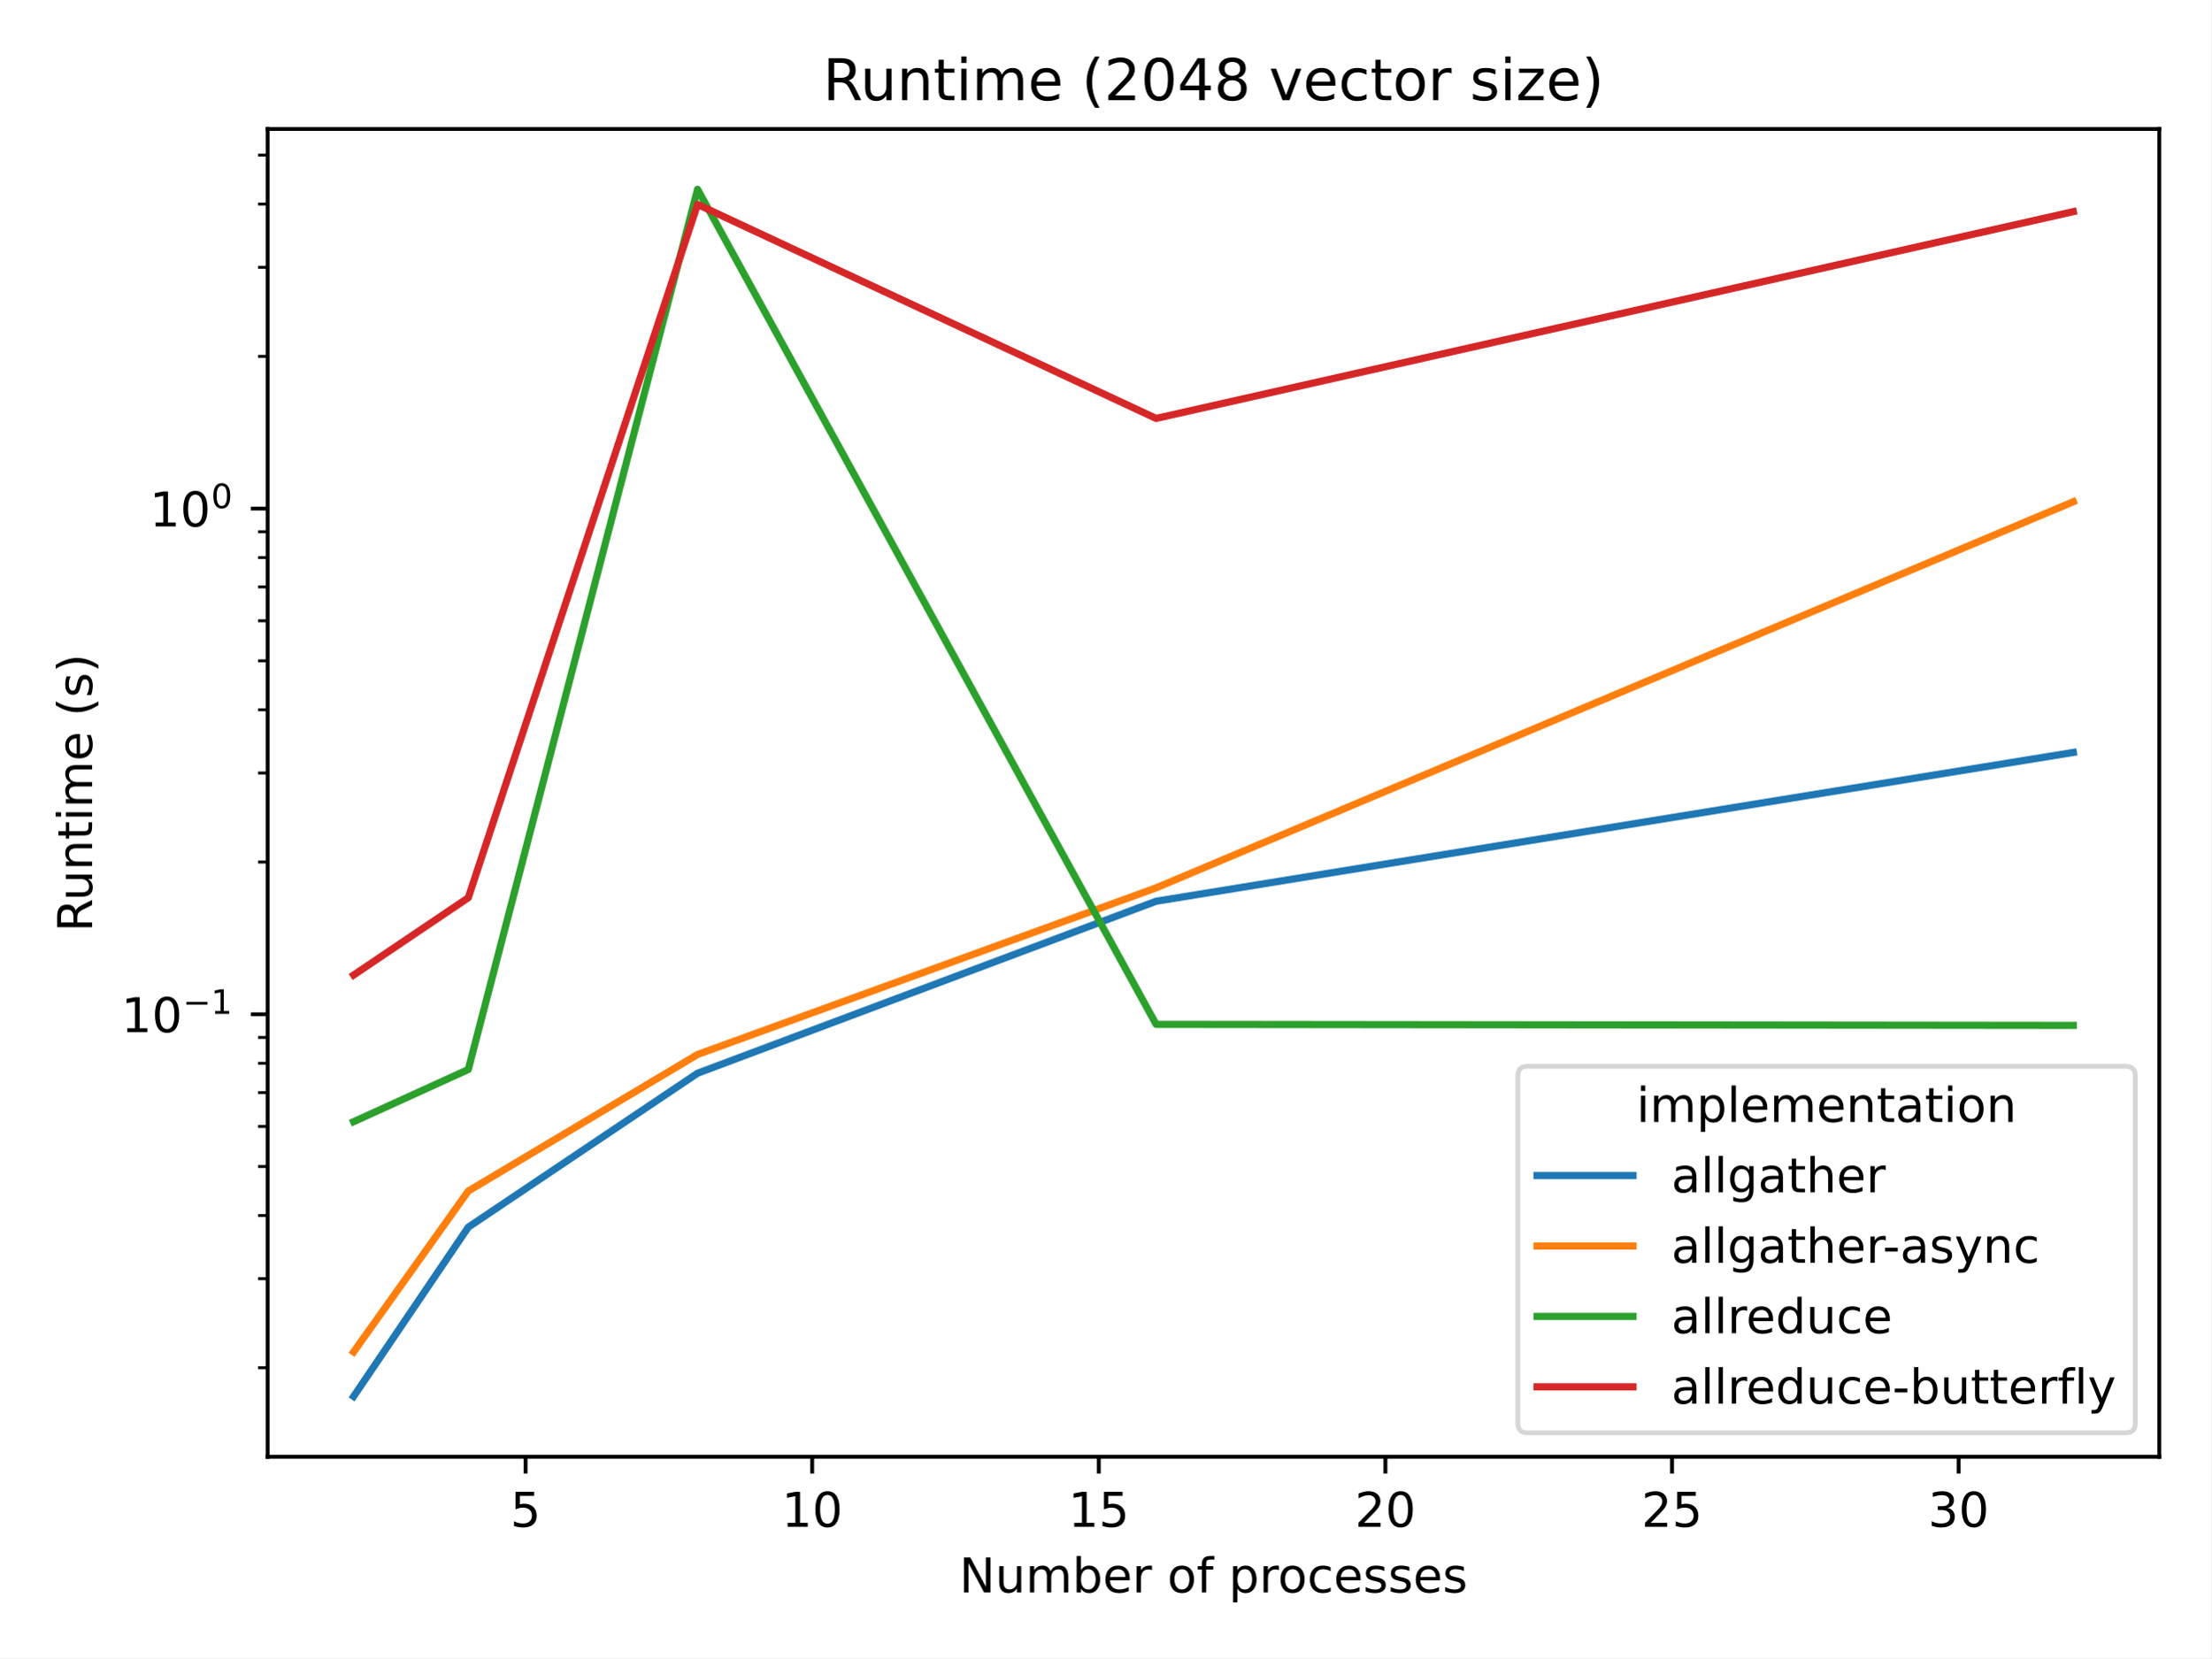
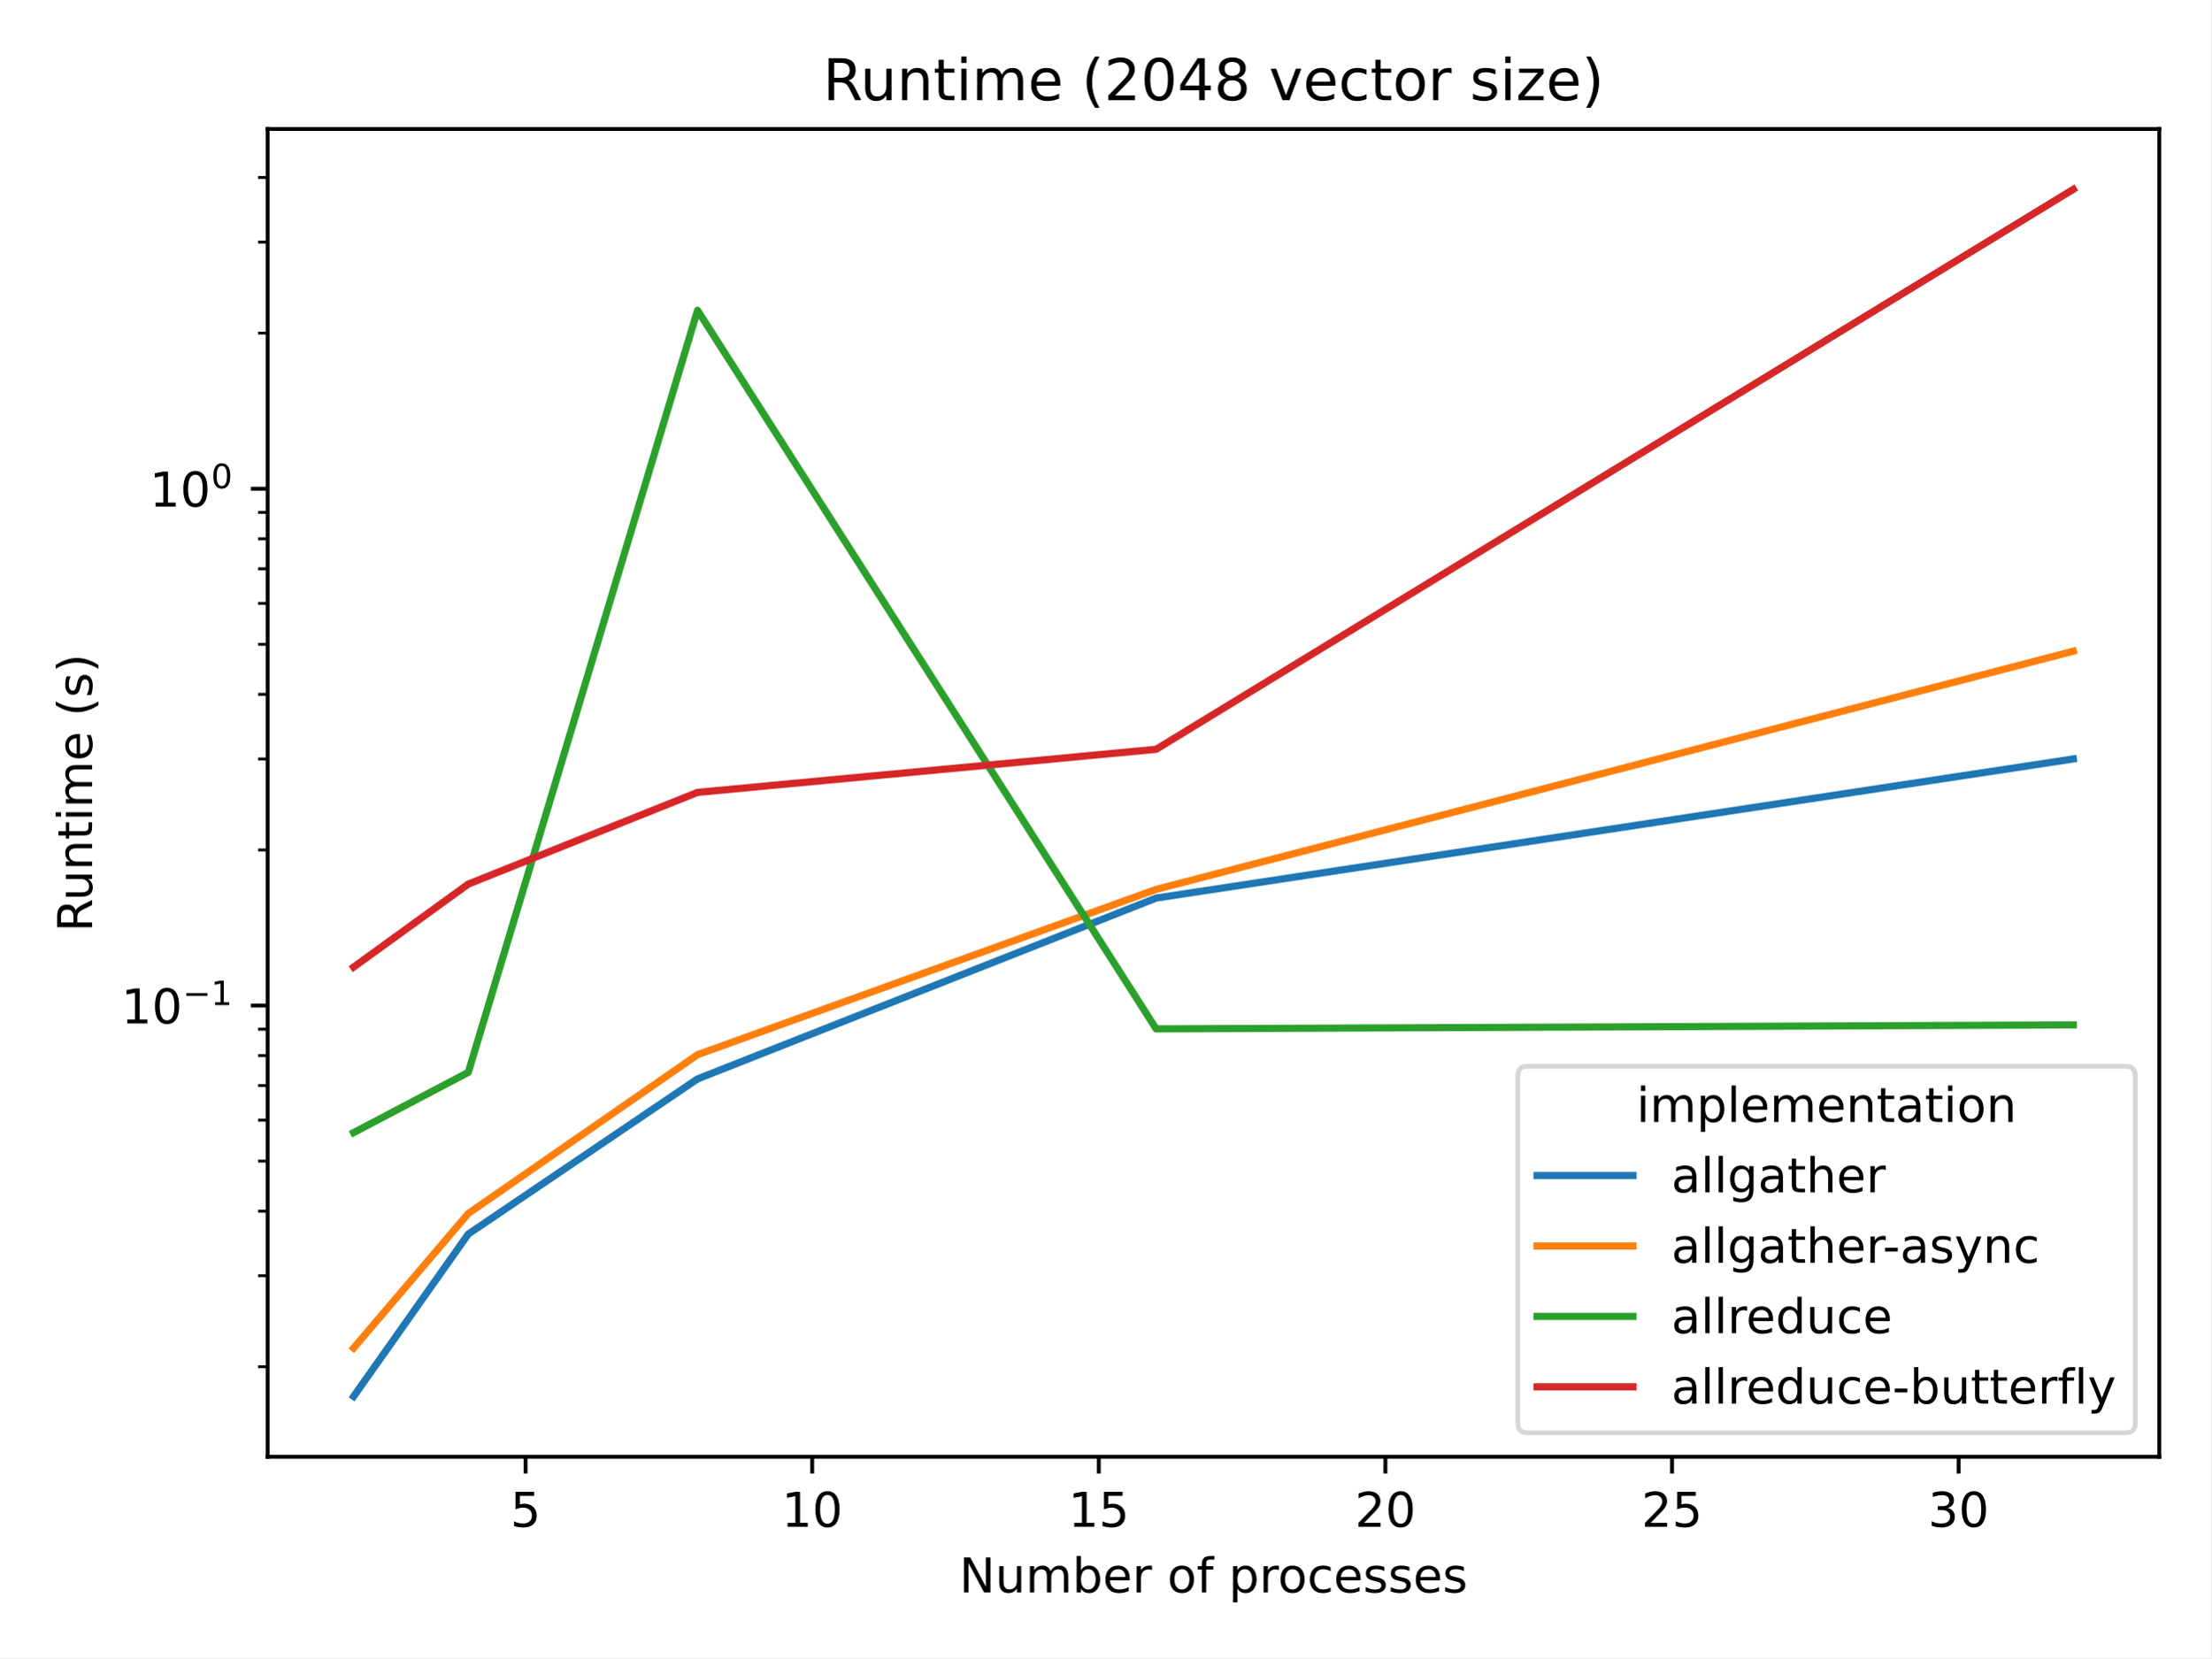
<svg xmlns="http://www.w3.org/2000/svg" xmlns:xlink="http://www.w3.org/1999/xlink" height="345.6pt" version="1.1" viewBox="0 0 460.8 345.6" width="460.8pt">
  <defs>
    <style type="text/css">*{stroke-linecap:butt;stroke-linejoin:round;}</style>
  </defs>
  <g id="figure_1">
    <g id="patch_1">
      <path d="M 0 345.6  L 460.8 345.6  L 460.8 0  L 0 0  z " style="fill:#ffffff;" />
    </g>
    <g id="axes_1">
      <g id="patch_2">
        <path d="M 55.772 303.64  L 450 303.64  L 450 26.88  L 55.772 26.88  z " style="fill:#ffffff;" />
      </g>
      <g id="matplotlib.axis_1">
        <g id="xtick_1">
          <g id="line2d_1">
            <defs>
-               <path d="M 0 0  L 0 3.5  " id="m454b37bee3" style="stroke:#000000;stroke-width:0.8;" />
-             </defs>
-             <g>
-               <use style="stroke:#000000;stroke-width:0.8;" x="109.53" xlink:href="#m454b37bee3" y="303.64" />
+               <path d="M 0 0  L 0 3.5  " id="mb35155b5b0" style="stroke:#000000;stroke-width:0.8;" />
+             </defs>
+             <g>
+               <use style="stroke:#000000;stroke-width:0.8;" x="109.53" xlink:href="#mb35155b5b0" y="303.64" />
            </g>
          </g>
          <g id="text_1">
            <g transform="translate(106.3492 318.2384)scale(0.1 -0.1)">
              <defs>
                <path d="M 691 4666  L 3169 4666  L 3169 4134  L 1269 4134  L 1269 2991  Q 1406 3038 1543 3061  Q 1681 3084 1819 3084  Q 2600 3084 3056 2656  Q 3513 2228 3513 1497  Q 3513 744 3044 326  Q 2575 -91 1722 -91  Q 1428 -91 1123 -41  Q 819 9 494 109  L 494 744  Q 775 591 1075 516  Q 1375 441 1709 441  Q 2250 441 2565 725  Q 2881 1009 2881 1497  Q 2881 1984 2565 2268  Q 2250 2553 1709 2553  Q 1456 2553 1204 2497  Q 953 2441 691 2322  L 691 4666  z " id="DejaVuSans-35" transform="scale(0.015625)" />
              </defs>
              <use xlink:href="#DejaVuSans-35" />
            </g>
          </g>
        </g>
        <g id="xtick_2">
          <g id="line2d_2">
            <g>
-               <use style="stroke:#000000;stroke-width:0.8;" x="169.262" xlink:href="#m454b37bee3" y="303.64" />
+               <use style="stroke:#000000;stroke-width:0.8;" x="169.262" xlink:href="#mb35155b5b0" y="303.64" />
            </g>
          </g>
          <g id="text_2">
            <g transform="translate(162.8994 318.2384)scale(0.1 -0.1)">
              <defs>
                <path d="M 794 531  L 1825 531  L 1825 4091  L 703 3866  L 703 4441  L 1819 4666  L 2450 4666  L 2450 531  L 3481 531  L 3481 0  L 794 0  L 794 531  z " id="DejaVuSans-31" transform="scale(0.015625)" />
                <path d="M 2034 4250  Q 1547 4250 1301 3770  Q 1056 3291 1056 2328  Q 1056 1369 1301 889  Q 1547 409 2034 409  Q 2525 409 2770 889  Q 3016 1369 3016 2328  Q 3016 3291 2770 3770  Q 2525 4250 2034 4250  z M 2034 4750  Q 2819 4750 3233 4129  Q 3647 3509 3647 2328  Q 3647 1150 3233 529  Q 2819 -91 2034 -91  Q 1250 -91 836 529  Q 422 1150 422 2328  Q 422 3509 836 4129  Q 1250 4750 2034 4750  z " id="DejaVuSans-30" transform="scale(0.015625)" />
              </defs>
              <use xlink:href="#DejaVuSans-31" />
              <use x="63.623" xlink:href="#DejaVuSans-30" />
            </g>
          </g>
        </g>
        <g id="xtick_3">
          <g id="line2d_3">
            <g>
-               <use style="stroke:#000000;stroke-width:0.8;" x="228.993" xlink:href="#m454b37bee3" y="303.64" />
+               <use style="stroke:#000000;stroke-width:0.8;" x="228.993" xlink:href="#mb35155b5b0" y="303.64" />
            </g>
          </g>
          <g id="text_3">
            <g transform="translate(222.6309 318.2384)scale(0.1 -0.1)">
              <use xlink:href="#DejaVuSans-31" />
              <use x="63.623" xlink:href="#DejaVuSans-35" />
            </g>
          </g>
        </g>
        <g id="xtick_4">
          <g id="line2d_4">
            <g>
-               <use style="stroke:#000000;stroke-width:0.8;" x="288.725" xlink:href="#m454b37bee3" y="303.64" />
+               <use style="stroke:#000000;stroke-width:0.8;" x="288.725" xlink:href="#mb35155b5b0" y="303.64" />
            </g>
          </g>
          <g id="text_4">
            <g transform="translate(282.3624 318.2384)scale(0.1 -0.1)">
              <defs>
                <path d="M 1228 531  L 3431 531  L 3431 0  L 469 0  L 469 531  Q 828 903 1448 1529  Q 2069 2156 2228 2338  Q 2531 2678 2651 2914  Q 2772 3150 2772 3378  Q 2772 3750 2511 3984  Q 2250 4219 1831 4219  Q 1534 4219 1204 4116  Q 875 4013 500 3803  L 500 4441  Q 881 4594 1212 4672  Q 1544 4750 1819 4750  Q 2544 4750 2975 4387  Q 3406 4025 3406 3419  Q 3406 3131 3298 2873  Q 3191 2616 2906 2266  Q 2828 2175 2409 1742  Q 1991 1309 1228 531  z " id="DejaVuSans-32" transform="scale(0.015625)" />
              </defs>
              <use xlink:href="#DejaVuSans-32" />
              <use x="63.623" xlink:href="#DejaVuSans-30" />
            </g>
          </g>
        </g>
        <g id="xtick_5">
          <g id="line2d_5">
            <g>
-               <use style="stroke:#000000;stroke-width:0.8;" x="348.456" xlink:href="#m454b37bee3" y="303.64" />
+               <use style="stroke:#000000;stroke-width:0.8;" x="348.456" xlink:href="#mb35155b5b0" y="303.64" />
            </g>
          </g>
          <g id="text_5">
            <g transform="translate(342.0939 318.2384)scale(0.1 -0.1)">
              <use xlink:href="#DejaVuSans-32" />
              <use x="63.623" xlink:href="#DejaVuSans-35" />
            </g>
          </g>
        </g>
        <g id="xtick_6">
          <g id="line2d_6">
            <g>
-               <use style="stroke:#000000;stroke-width:0.8;" x="408.188" xlink:href="#m454b37bee3" y="303.64" />
+               <use style="stroke:#000000;stroke-width:0.8;" x="408.188" xlink:href="#mb35155b5b0" y="303.64" />
            </g>
          </g>
          <g id="text_6">
            <g transform="translate(401.8254 318.2384)scale(0.1 -0.1)">
              <defs>
                <path d="M 2597 2516  Q 3050 2419 3304 2112  Q 3559 1806 3559 1356  Q 3559 666 3084 287  Q 2609 -91 1734 -91  Q 1441 -91 1130 -33  Q 819 25 488 141  L 488 750  Q 750 597 1062 519  Q 1375 441 1716 441  Q 2309 441 2620 675  Q 2931 909 2931 1356  Q 2931 1769 2642 2001  Q 2353 2234 1838 2234  L 1294 2234  L 1294 2753  L 1863 2753  Q 2328 2753 2575 2939  Q 2822 3125 2822 3475  Q 2822 3834 2567 4026  Q 2313 4219 1838 4219  Q 1578 4219 1281 4162  Q 984 4106 628 3988  L 628 4550  Q 988 4650 1302 4700  Q 1616 4750 1894 4750  Q 2613 4750 3031 4423  Q 3450 4097 3450 3541  Q 3450 3153 3228 2886  Q 3006 2619 2597 2516  z " id="DejaVuSans-33" transform="scale(0.015625)" />
              </defs>
              <use xlink:href="#DejaVuSans-33" />
              <use x="63.623" xlink:href="#DejaVuSans-30" />
            </g>
          </g>
        </g>
        <g id="text_7">
          <g transform="translate(199.9095 331.9166)scale(0.1 -0.1)">
            <defs>
              <path d="M 628 4666  L 1478 4666  L 3547 763  L 3547 4666  L 4159 4666  L 4159 0  L 3309 0  L 1241 3903  L 1241 0  L 628 0  L 628 4666  z " id="DejaVuSans-4e" transform="scale(0.015625)" />
              <path d="M 544 1381  L 544 3500  L 1119 3500  L 1119 1403  Q 1119 906 1312 657  Q 1506 409 1894 409  Q 2359 409 2629 706  Q 2900 1003 2900 1516  L 2900 3500  L 3475 3500  L 3475 0  L 2900 0  L 2900 538  Q 2691 219 2414 64  Q 2138 -91 1772 -91  Q 1169 -91 856 284  Q 544 659 544 1381  z M 1991 3584  L 1991 3584  z " id="DejaVuSans-75" transform="scale(0.015625)" />
              <path d="M 3328 2828  Q 3544 3216 3844 3400  Q 4144 3584 4550 3584  Q 5097 3584 5394 3201  Q 5691 2819 5691 2113  L 5691 0  L 5113 0  L 5113 2094  Q 5113 2597 4934 2840  Q 4756 3084 4391 3084  Q 3944 3084 3684 2787  Q 3425 2491 3425 1978  L 3425 0  L 2847 0  L 2847 2094  Q 2847 2600 2669 2842  Q 2491 3084 2119 3084  Q 1678 3084 1418 2786  Q 1159 2488 1159 1978  L 1159 0  L 581 0  L 581 3500  L 1159 3500  L 1159 2956  Q 1356 3278 1631 3431  Q 1906 3584 2284 3584  Q 2666 3584 2933 3390  Q 3200 3197 3328 2828  z " id="DejaVuSans-6d" transform="scale(0.015625)" />
              <path d="M 3116 1747  Q 3116 2381 2855 2742  Q 2594 3103 2138 3103  Q 1681 3103 1420 2742  Q 1159 2381 1159 1747  Q 1159 1113 1420 752  Q 1681 391 2138 391  Q 2594 391 2855 752  Q 3116 1113 3116 1747  z M 1159 2969  Q 1341 3281 1617 3432  Q 1894 3584 2278 3584  Q 2916 3584 3314 3078  Q 3713 2572 3713 1747  Q 3713 922 3314 415  Q 2916 -91 2278 -91  Q 1894 -91 1617 61  Q 1341 213 1159 525  L 1159 0  L 581 0  L 581 4863  L 1159 4863  L 1159 2969  z " id="DejaVuSans-62" transform="scale(0.015625)" />
              <path d="M 3597 1894  L 3597 1613  L 953 1613  Q 991 1019 1311 708  Q 1631 397 2203 397  Q 2534 397 2845 478  Q 3156 559 3463 722  L 3463 178  Q 3153 47 2828 -22  Q 2503 -91 2169 -91  Q 1331 -91 842 396  Q 353 884 353 1716  Q 353 2575 817 3079  Q 1281 3584 2069 3584  Q 2775 3584 3186 3129  Q 3597 2675 3597 1894  z M 3022 2063  Q 3016 2534 2758 2815  Q 2500 3097 2075 3097  Q 1594 3097 1305 2825  Q 1016 2553 972 2059  L 3022 2063  z " id="DejaVuSans-65" transform="scale(0.015625)" />
              <path d="M 2631 2963  Q 2534 3019 2420 3045  Q 2306 3072 2169 3072  Q 1681 3072 1420 2755  Q 1159 2438 1159 1844  L 1159 0  L 581 0  L 581 3500  L 1159 3500  L 1159 2956  Q 1341 3275 1631 3429  Q 1922 3584 2338 3584  Q 2397 3584 2469 3576  Q 2541 3569 2628 3553  L 2631 2963  z " id="DejaVuSans-72" transform="scale(0.015625)" />
              <path id="DejaVuSans-20" transform="scale(0.015625)" />
              <path d="M 1959 3097  Q 1497 3097 1228 2736  Q 959 2375 959 1747  Q 959 1119 1226 758  Q 1494 397 1959 397  Q 2419 397 2687 759  Q 2956 1122 2956 1747  Q 2956 2369 2687 2733  Q 2419 3097 1959 3097  z M 1959 3584  Q 2709 3584 3137 3096  Q 3566 2609 3566 1747  Q 3566 888 3137 398  Q 2709 -91 1959 -91  Q 1206 -91 779 398  Q 353 888 353 1747  Q 353 2609 779 3096  Q 1206 3584 1959 3584  z " id="DejaVuSans-6f" transform="scale(0.015625)" />
              <path d="M 2375 4863  L 2375 4384  L 1825 4384  Q 1516 4384 1395 4259  Q 1275 4134 1275 3809  L 1275 3500  L 2222 3500  L 2222 3053  L 1275 3053  L 1275 0  L 697 0  L 697 3053  L 147 3053  L 147 3500  L 697 3500  L 697 3744  Q 697 4328 969 4595  Q 1241 4863 1831 4863  L 2375 4863  z " id="DejaVuSans-66" transform="scale(0.015625)" />
              <path d="M 1159 525  L 1159 -1331  L 581 -1331  L 581 3500  L 1159 3500  L 1159 2969  Q 1341 3281 1617 3432  Q 1894 3584 2278 3584  Q 2916 3584 3314 3078  Q 3713 2572 3713 1747  Q 3713 922 3314 415  Q 2916 -91 2278 -91  Q 1894 -91 1617 61  Q 1341 213 1159 525  z M 3116 1747  Q 3116 2381 2855 2742  Q 2594 3103 2138 3103  Q 1681 3103 1420 2742  Q 1159 2381 1159 1747  Q 1159 1113 1420 752  Q 1681 391 2138 391  Q 2594 391 2855 752  Q 3116 1113 3116 1747  z " id="DejaVuSans-70" transform="scale(0.015625)" />
              <path d="M 3122 3366  L 3122 2828  Q 2878 2963 2633 3030  Q 2388 3097 2138 3097  Q 1578 3097 1268 2742  Q 959 2388 959 1747  Q 959 1106 1268 751  Q 1578 397 2138 397  Q 2388 397 2633 464  Q 2878 531 3122 666  L 3122 134  Q 2881 22 2623 -34  Q 2366 -91 2075 -91  Q 1284 -91 818 406  Q 353 903 353 1747  Q 353 2603 823 3093  Q 1294 3584 2113 3584  Q 2378 3584 2631 3529  Q 2884 3475 3122 3366  z " id="DejaVuSans-63" transform="scale(0.015625)" />
              <path d="M 2834 3397  L 2834 2853  Q 2591 2978 2328 3040  Q 2066 3103 1784 3103  Q 1356 3103 1142 2972  Q 928 2841 928 2578  Q 928 2378 1081 2264  Q 1234 2150 1697 2047  L 1894 2003  Q 2506 1872 2764 1633  Q 3022 1394 3022 966  Q 3022 478 2636 193  Q 2250 -91 1575 -91  Q 1294 -91 989 -36  Q 684 19 347 128  L 347 722  Q 666 556 975 473  Q 1284 391 1588 391  Q 1994 391 2212 530  Q 2431 669 2431 922  Q 2431 1156 2273 1281  Q 2116 1406 1581 1522  L 1381 1569  Q 847 1681 609 1914  Q 372 2147 372 2553  Q 372 3047 722 3315  Q 1072 3584 1716 3584  Q 2034 3584 2315 3537  Q 2597 3491 2834 3397  z " id="DejaVuSans-73" transform="scale(0.015625)" />
            </defs>
            <use xlink:href="#DejaVuSans-4e" />
            <use x="74.805" xlink:href="#DejaVuSans-75" />
            <use x="138.184" xlink:href="#DejaVuSans-6d" />
            <use x="235.596" xlink:href="#DejaVuSans-62" />
            <use x="299.072" xlink:href="#DejaVuSans-65" />
            <use x="360.596" xlink:href="#DejaVuSans-72" />
            <use x="401.709" xlink:href="#DejaVuSans-20" />
            <use x="433.496" xlink:href="#DejaVuSans-6f" />
            <use x="494.678" xlink:href="#DejaVuSans-66" />
            <use x="529.883" xlink:href="#DejaVuSans-20" />
            <use x="561.67" xlink:href="#DejaVuSans-70" />
            <use x="625.146" xlink:href="#DejaVuSans-72" />
            <use x="664.01" xlink:href="#DejaVuSans-6f" />
            <use x="725.191" xlink:href="#DejaVuSans-63" />
            <use x="780.172" xlink:href="#DejaVuSans-65" />
            <use x="841.695" xlink:href="#DejaVuSans-73" />
            <use x="893.795" xlink:href="#DejaVuSans-73" />
            <use x="945.895" xlink:href="#DejaVuSans-65" />
            <use x="1007.418" xlink:href="#DejaVuSans-73" />
          </g>
        </g>
      </g>
      <g id="matplotlib.axis_2">
        <g id="ytick_1">
          <g id="line2d_7">
            <defs>
-               <path d="M 0 0  L -3.5 0  " id="m432a725c37" style="stroke:#000000;stroke-width:0.8;" />
-             </defs>
-             <g>
-               <use style="stroke:#000000;stroke-width:0.8;" x="55.772" xlink:href="#m432a725c37" y="211.409" />
+               <path d="M 0 0  L -3.5 0  " id="mce58905ffa" style="stroke:#000000;stroke-width:0.8;" />
+             </defs>
+             <g>
+               <use style="stroke:#000000;stroke-width:0.8;" x="55.772" xlink:href="#mce58905ffa" y="209.584" />
            </g>
          </g>
          <g id="text_8">
-             <g transform="translate(25.27205 215.2084)scale(0.1 -0.1)">
+             <g transform="translate(25.27205 213.3831)scale(0.1 -0.1)">
              <defs>
                <path d="M 678 2272  L 4684 2272  L 4684 1741  L 678 1741  L 678 2272  z " id="DejaVuSans-2212" transform="scale(0.015625)" />
              </defs>
              <use transform="translate(0 0.684375)" xlink:href="#DejaVuSans-31" />
              <use transform="translate(63.62305 0.684375)" xlink:href="#DejaVuSans-30" />
              <use transform="translate(128.2031 38.96563)scale(0.7)" xlink:href="#DejaVuSans-2212" />
              <use transform="translate(186.8555 38.96563)scale(0.7)" xlink:href="#DejaVuSans-31" />
            </g>
          </g>
        </g>
        <g id="ytick_2">
          <g id="line2d_8">
            <g>
-               <use style="stroke:#000000;stroke-width:0.8;" x="55.772" xlink:href="#m432a725c37" y="106.002" />
+               <use style="stroke:#000000;stroke-width:0.8;" x="55.772" xlink:href="#mce58905ffa" y="101.856" />
            </g>
          </g>
          <g id="text_9">
-             <g transform="translate(31.17205 109.8011)scale(0.1 -0.1)">
+             <g transform="translate(31.17205 105.6556)scale(0.1 -0.1)">
              <use transform="translate(0 0.765625)" xlink:href="#DejaVuSans-31" />
              <use transform="translate(63.62305 0.765625)" xlink:href="#DejaVuSans-30" />
              <use transform="translate(128.2031 39.04688)scale(0.7)" xlink:href="#DejaVuSans-30" />
            </g>
          </g>
        </g>
        <g id="ytick_3">
          <g id="line2d_9">
            <defs>
-               <path d="M 0 0  L -2 0  " id="m6735bd0ed1" style="stroke:#000000;stroke-width:0.6;" />
-             </defs>
-             <g>
-               <use style="stroke:#000000;stroke-width:0.6;" x="55.772" xlink:href="#m6735bd0ed1" y="285.086" />
+               <path d="M 0 0  L -2 0  " id="ma5e488b864" style="stroke:#000000;stroke-width:0.6;" />
+             </defs>
+             <g>
+               <use style="stroke:#000000;stroke-width:0.6;" x="55.772" xlink:href="#ma5e488b864" y="284.882" />
            </g>
          </g>
        </g>
        <g id="ytick_4">
          <g id="line2d_10">
            <g>
-               <use style="stroke:#000000;stroke-width:0.6;" x="55.772" xlink:href="#m6735bd0ed1" y="266.524" />
+               <use style="stroke:#000000;stroke-width:0.6;" x="55.772" xlink:href="#ma5e488b864" y="265.912" />
            </g>
          </g>
        </g>
        <g id="ytick_5">
          <g id="line2d_11">
            <g>
-               <use style="stroke:#000000;stroke-width:0.6;" x="55.772" xlink:href="#m6735bd0ed1" y="253.355" />
+               <use style="stroke:#000000;stroke-width:0.6;" x="55.772" xlink:href="#ma5e488b864" y="252.453" />
            </g>
          </g>
        </g>
        <g id="ytick_6">
          <g id="line2d_12">
            <g>
-               <use style="stroke:#000000;stroke-width:0.6;" x="55.772" xlink:href="#m6735bd0ed1" y="243.14" />
+               <use style="stroke:#000000;stroke-width:0.6;" x="55.772" xlink:href="#ma5e488b864" y="242.013" />
            </g>
          </g>
        </g>
        <g id="ytick_7">
          <g id="line2d_13">
            <g>
-               <use style="stroke:#000000;stroke-width:0.6;" x="55.772" xlink:href="#m6735bd0ed1" y="234.794" />
+               <use style="stroke:#000000;stroke-width:0.6;" x="55.772" xlink:href="#ma5e488b864" y="233.483" />
            </g>
          </g>
        </g>
        <g id="ytick_8">
          <g id="line2d_14">
            <g>
-               <use style="stroke:#000000;stroke-width:0.6;" x="55.772" xlink:href="#m6735bd0ed1" y="227.737" />
+               <use style="stroke:#000000;stroke-width:0.6;" x="55.772" xlink:href="#ma5e488b864" y="226.271" />
            </g>
          </g>
        </g>
        <g id="ytick_9">
          <g id="line2d_15">
            <g>
-               <use style="stroke:#000000;stroke-width:0.6;" x="55.772" xlink:href="#m6735bd0ed1" y="221.624" />
+               <use style="stroke:#000000;stroke-width:0.6;" x="55.772" xlink:href="#ma5e488b864" y="220.024" />
            </g>
          </g>
        </g>
        <g id="ytick_10">
          <g id="line2d_16">
            <g>
-               <use style="stroke:#000000;stroke-width:0.6;" x="55.772" xlink:href="#m6735bd0ed1" y="216.232" />
+               <use style="stroke:#000000;stroke-width:0.6;" x="55.772" xlink:href="#ma5e488b864" y="214.513" />
            </g>
          </g>
        </g>
        <g id="ytick_11">
          <g id="line2d_17">
            <g>
-               <use style="stroke:#000000;stroke-width:0.6;" x="55.772" xlink:href="#m6735bd0ed1" y="179.678" />
+               <use style="stroke:#000000;stroke-width:0.6;" x="55.772" xlink:href="#ma5e488b864" y="177.155" />
            </g>
          </g>
        </g>
        <g id="ytick_12">
          <g id="line2d_18">
            <g>
-               <use style="stroke:#000000;stroke-width:0.6;" x="55.772" xlink:href="#m6735bd0ed1" y="161.117" />
+               <use style="stroke:#000000;stroke-width:0.6;" x="55.772" xlink:href="#ma5e488b864" y="158.185" />
            </g>
          </g>
        </g>
        <g id="ytick_13">
          <g id="line2d_19">
            <g>
-               <use style="stroke:#000000;stroke-width:0.6;" x="55.772" xlink:href="#m6735bd0ed1" y="147.948" />
+               <use style="stroke:#000000;stroke-width:0.6;" x="55.772" xlink:href="#ma5e488b864" y="144.725" />
            </g>
          </g>
        </g>
        <g id="ytick_14">
          <g id="line2d_20">
            <g>
-               <use style="stroke:#000000;stroke-width:0.6;" x="55.772" xlink:href="#m6735bd0ed1" y="137.733" />
+               <use style="stroke:#000000;stroke-width:0.6;" x="55.772" xlink:href="#ma5e488b864" y="134.286" />
            </g>
          </g>
        </g>
        <g id="ytick_15">
          <g id="line2d_21">
            <g>
-               <use style="stroke:#000000;stroke-width:0.6;" x="55.772" xlink:href="#m6735bd0ed1" y="129.386" />
+               <use style="stroke:#000000;stroke-width:0.6;" x="55.772" xlink:href="#ma5e488b864" y="125.756" />
            </g>
          </g>
        </g>
        <g id="ytick_16">
          <g id="line2d_22">
            <g>
-               <use style="stroke:#000000;stroke-width:0.6;" x="55.772" xlink:href="#m6735bd0ed1" y="122.33" />
+               <use style="stroke:#000000;stroke-width:0.6;" x="55.772" xlink:href="#ma5e488b864" y="118.544" />
            </g>
          </g>
        </g>
        <g id="ytick_17">
          <g id="line2d_23">
            <g>
-               <use style="stroke:#000000;stroke-width:0.6;" x="55.772" xlink:href="#m6735bd0ed1" y="116.217" />
+               <use style="stroke:#000000;stroke-width:0.6;" x="55.772" xlink:href="#ma5e488b864" y="112.296" />
            </g>
          </g>
        </g>
        <g id="ytick_18">
          <g id="line2d_24">
            <g>
-               <use style="stroke:#000000;stroke-width:0.6;" x="55.772" xlink:href="#m6735bd0ed1" y="110.825" />
+               <use style="stroke:#000000;stroke-width:0.6;" x="55.772" xlink:href="#ma5e488b864" y="106.786" />
            </g>
          </g>
        </g>
        <g id="ytick_19">
          <g id="line2d_25">
            <g>
-               <use style="stroke:#000000;stroke-width:0.6;" x="55.772" xlink:href="#m6735bd0ed1" y="74.271" />
+               <use style="stroke:#000000;stroke-width:0.6;" x="55.772" xlink:href="#ma5e488b864" y="69.427" />
            </g>
          </g>
        </g>
        <g id="ytick_20">
          <g id="line2d_26">
            <g>
-               <use style="stroke:#000000;stroke-width:0.6;" x="55.772" xlink:href="#m6735bd0ed1" y="55.71" />
+               <use style="stroke:#000000;stroke-width:0.6;" x="55.772" xlink:href="#ma5e488b864" y="50.457" />
            </g>
          </g>
        </g>
        <g id="ytick_21">
          <g id="line2d_27">
            <g>
-               <use style="stroke:#000000;stroke-width:0.6;" x="55.772" xlink:href="#m6735bd0ed1" y="42.54" />
-             </g>
-           </g>
-         </g>
-         <g id="ytick_22">
-           <g id="line2d_28">
-             <g>
-               <use style="stroke:#000000;stroke-width:0.6;" x="55.772" xlink:href="#m6735bd0ed1" y="32.325" />
+               <use style="stroke:#000000;stroke-width:0.6;" x="55.772" xlink:href="#ma5e488b864" y="36.998" />
            </g>
          </g>
        </g>
        <g id="text_10">
          <g transform="translate(19.19237 194.2381)rotate(-90)scale(0.1 -0.1)">
            <defs>
              <path d="M 2841 2188  Q 3044 2119 3236 1894  Q 3428 1669 3622 1275  L 4263 0  L 3584 0  L 2988 1197  Q 2756 1666 2539 1819  Q 2322 1972 1947 1972  L 1259 1972  L 1259 0  L 628 0  L 628 4666  L 2053 4666  Q 2853 4666 3247 4331  Q 3641 3997 3641 3322  Q 3641 2881 3436 2590  Q 3231 2300 2841 2188  z M 1259 4147  L 1259 2491  L 2053 2491  Q 2509 2491 2742 2702  Q 2975 2913 2975 3322  Q 2975 3731 2742 3939  Q 2509 4147 2053 4147  L 1259 4147  z " id="DejaVuSans-52" transform="scale(0.015625)" />
              <path d="M 3513 2113  L 3513 0  L 2938 0  L 2938 2094  Q 2938 2591 2744 2837  Q 2550 3084 2163 3084  Q 1697 3084 1428 2787  Q 1159 2491 1159 1978  L 1159 0  L 581 0  L 581 3500  L 1159 3500  L 1159 2956  Q 1366 3272 1645 3428  Q 1925 3584 2291 3584  Q 2894 3584 3203 3211  Q 3513 2838 3513 2113  z " id="DejaVuSans-6e" transform="scale(0.015625)" />
              <path d="M 1172 4494  L 1172 3500  L 2356 3500  L 2356 3053  L 1172 3053  L 1172 1153  Q 1172 725 1289 603  Q 1406 481 1766 481  L 2356 481  L 2356 0  L 1766 0  Q 1100 0 847 248  Q 594 497 594 1153  L 594 3053  L 172 3053  L 172 3500  L 594 3500  L 594 4494  L 1172 4494  z " id="DejaVuSans-74" transform="scale(0.015625)" />
              <path d="M 603 3500  L 1178 3500  L 1178 0  L 603 0  L 603 3500  z M 603 4863  L 1178 4863  L 1178 4134  L 603 4134  L 603 4863  z " id="DejaVuSans-69" transform="scale(0.015625)" />
              <path d="M 1984 4856  Q 1566 4138 1362 3434  Q 1159 2731 1159 2009  Q 1159 1288 1364 580  Q 1569 -128 1984 -844  L 1484 -844  Q 1016 -109 783 600  Q 550 1309 550 2009  Q 550 2706 781 3412  Q 1013 4119 1484 4856  L 1984 4856  z " id="DejaVuSans-28" transform="scale(0.015625)" />
              <path d="M 513 4856  L 1013 4856  Q 1481 4119 1714 3412  Q 1947 2706 1947 2009  Q 1947 1309 1714 600  Q 1481 -109 1013 -844  L 513 -844  Q 928 -128 1133 580  Q 1338 1288 1338 2009  Q 1338 2731 1133 3434  Q 928 4138 513 4856  z " id="DejaVuSans-29" transform="scale(0.015625)" />
            </defs>
            <use xlink:href="#DejaVuSans-52" />
            <use x="64.982" xlink:href="#DejaVuSans-75" />
            <use x="128.361" xlink:href="#DejaVuSans-6e" />
            <use x="191.74" xlink:href="#DejaVuSans-74" />
            <use x="230.949" xlink:href="#DejaVuSans-69" />
            <use x="258.732" xlink:href="#DejaVuSans-6d" />
            <use x="356.145" xlink:href="#DejaVuSans-65" />
            <use x="417.668" xlink:href="#DejaVuSans-20" />
            <use x="449.455" xlink:href="#DejaVuSans-28" />
            <use x="488.469" xlink:href="#DejaVuSans-73" />
            <use x="540.568" xlink:href="#DejaVuSans-29" />
          </g>
        </g>
      </g>
+       <g id="line2d_28">
+         <path clip-path="url(#p90e0af675b)" d="M 73.692 291.06  L 97.584 257.219  L 145.369 224.88  L 240.94 187.184  L 432.081 158.186  " style="fill:none;stroke:#1f77b4;stroke-linecap:square;stroke-width:1.5;" />
+       </g>
      <g id="line2d_29">
-         <path clip-path="url(#pd4c1aa87c1)" d="M 73.692 291.06  L 97.584 255.786  L 145.369 223.697  L 240.94 187.843  L 432.081 156.827  " style="fill:none;stroke:#1f77b4;stroke-linecap:square;stroke-width:1.5;" />
+         <path clip-path="url(#p90e0af675b)" d="M 73.692 280.973  L 97.584 252.929  L 145.369 219.831  L 240.94 185.373  L 432.081 135.728  " style="fill:none;stroke:#ff7f0e;stroke-linecap:square;stroke-width:1.5;" />
      </g>
      <g id="line2d_30">
-         <path clip-path="url(#pd4c1aa87c1)" d="M 73.692 281.784  L 97.584 248.256  L 145.369 219.793  L 240.94 185.052  L 432.081 104.575  " style="fill:none;stroke:#ff7f0e;stroke-linecap:square;stroke-width:1.5;" />
+         <path clip-path="url(#p90e0af675b)" d="M 73.692 236.076  L 97.584 223.516  L 145.369 64.685  L 240.94 214.45  L 432.081 213.62  " style="fill:none;stroke:#2ca02c;stroke-linecap:square;stroke-width:1.5;" />
      </g>
      <g id="line2d_31">
-         <path clip-path="url(#pd4c1aa87c1)" d="M 73.692 233.801  L 97.584 222.919  L 145.369 39.46  L 240.94 213.51  L 432.081 213.727  " style="fill:none;stroke:#2ca02c;stroke-linecap:square;stroke-width:1.5;" />
-       </g>
-       <g id="line2d_32">
-         <path clip-path="url(#pd4c1aa87c1)" d="M 73.692 203.231  L 97.584 187.118  L 145.369 42.604  L 240.94 87.208  L 432.081 44.108  " style="fill:none;stroke:#d62728;stroke-linecap:square;stroke-width:1.5;" />
+         <path clip-path="url(#p90e0af675b)" d="M 73.692 201.57  L 97.584 184.273  L 145.369 165.156  L 240.94 156.177  L 432.081 39.46  " style="fill:none;stroke:#d62728;stroke-linecap:square;stroke-width:1.5;" />
      </g>
      <g id="patch_3">
        <path d="M 55.772 303.64  L 55.772 26.88  " style="fill:none;stroke:#000000;stroke-linecap:square;stroke-linejoin:miter;stroke-width:0.8;" />
      </g>
      <g id="patch_4">
        <path d="M 450 303.64  L 450 26.88  " style="fill:none;stroke:#000000;stroke-linecap:square;stroke-linejoin:miter;stroke-width:0.8;" />
      </g>
      <g id="patch_5">
        <path d="M 55.772 303.64  L 450 303.64  " style="fill:none;stroke:#000000;stroke-linecap:square;stroke-linejoin:miter;stroke-width:0.8;" />
      </g>
      <g id="patch_6">
        <path d="M 55.772 26.88  L 450 26.88  " style="fill:none;stroke:#000000;stroke-linecap:square;stroke-linejoin:miter;stroke-width:0.8;" />
      </g>
      <g id="text_11">
        <g transform="translate(171.4885 20.88)scale(0.12 -0.12)">
          <defs>
            <path d="M 2419 4116  L 825 1625  L 2419 1625  L 2419 4116  z M 2253 4666  L 3047 4666  L 3047 1625  L 3713 1625  L 3713 1100  L 3047 1100  L 3047 0  L 2419 0  L 2419 1100  L 313 1100  L 313 1709  L 2253 4666  z " id="DejaVuSans-34" transform="scale(0.015625)" />
            <path d="M 2034 2216  Q 1584 2216 1326 1975  Q 1069 1734 1069 1313  Q 1069 891 1326 650  Q 1584 409 2034 409  Q 2484 409 2743 651  Q 3003 894 3003 1313  Q 3003 1734 2745 1975  Q 2488 2216 2034 2216  z M 1403 2484  Q 997 2584 770 2862  Q 544 3141 544 3541  Q 544 4100 942 4425  Q 1341 4750 2034 4750  Q 2731 4750 3128 4425  Q 3525 4100 3525 3541  Q 3525 3141 3298 2862  Q 3072 2584 2669 2484  Q 3125 2378 3379 2068  Q 3634 1759 3634 1313  Q 3634 634 3220 271  Q 2806 -91 2034 -91  Q 1263 -91 848 271  Q 434 634 434 1313  Q 434 1759 690 2068  Q 947 2378 1403 2484  z M 1172 3481  Q 1172 3119 1398 2916  Q 1625 2713 2034 2713  Q 2441 2713 2670 2916  Q 2900 3119 2900 3481  Q 2900 3844 2670 4047  Q 2441 4250 2034 4250  Q 1625 4250 1398 4047  Q 1172 3844 1172 3481  z " id="DejaVuSans-38" transform="scale(0.015625)" />
            <path d="M 191 3500  L 800 3500  L 1894 563  L 2988 3500  L 3597 3500  L 2284 0  L 1503 0  L 191 3500  z " id="DejaVuSans-76" transform="scale(0.015625)" />
            <path d="M 353 3500  L 3084 3500  L 3084 2975  L 922 459  L 3084 459  L 3084 0  L 275 0  L 275 525  L 2438 3041  L 353 3041  L 353 3500  z " id="DejaVuSans-7a" transform="scale(0.015625)" />
          </defs>
          <use xlink:href="#DejaVuSans-52" />
          <use x="64.982" xlink:href="#DejaVuSans-75" />
          <use x="128.361" xlink:href="#DejaVuSans-6e" />
          <use x="191.74" xlink:href="#DejaVuSans-74" />
          <use x="230.949" xlink:href="#DejaVuSans-69" />
          <use x="258.732" xlink:href="#DejaVuSans-6d" />
          <use x="356.145" xlink:href="#DejaVuSans-65" />
          <use x="417.668" xlink:href="#DejaVuSans-20" />
          <use x="449.455" xlink:href="#DejaVuSans-28" />
          <use x="488.469" xlink:href="#DejaVuSans-32" />
          <use x="552.092" xlink:href="#DejaVuSans-30" />
          <use x="615.715" xlink:href="#DejaVuSans-34" />
          <use x="679.338" xlink:href="#DejaVuSans-38" />
          <use x="742.961" xlink:href="#DejaVuSans-20" />
          <use x="774.748" xlink:href="#DejaVuSans-76" />
          <use x="833.928" xlink:href="#DejaVuSans-65" />
          <use x="895.451" xlink:href="#DejaVuSans-63" />
          <use x="950.432" xlink:href="#DejaVuSans-74" />
          <use x="989.641" xlink:href="#DejaVuSans-6f" />
          <use x="1050.822" xlink:href="#DejaVuSans-72" />
          <use x="1091.936" xlink:href="#DejaVuSans-20" />
          <use x="1123.723" xlink:href="#DejaVuSans-73" />
          <use x="1175.822" xlink:href="#DejaVuSans-69" />
          <use x="1203.605" xlink:href="#DejaVuSans-7a" />
          <use x="1256.096" xlink:href="#DejaVuSans-65" />
          <use x="1317.619" xlink:href="#DejaVuSans-29" />
        </g>
      </g>
      <g id="legend_1">
        <g id="patch_7">
          <path d="M 318.323 298.64  L 443 298.64  Q 445 298.64 445 296.64  L 445 224.249  Q 445 222.249 443 222.249  L 318.323 222.249  Q 316.323 222.249 316.323 224.249  L 316.323 296.64  Q 316.323 298.64 318.323 298.64  z " style="fill:#ffffff;opacity:0.8;stroke:#cccccc;stroke-linejoin:miter;" />
        </g>
        <g id="text_12">
          <g transform="translate(341.0453 233.8478)scale(0.1 -0.1)">
            <defs>
              <path d="M 603 4863  L 1178 4863  L 1178 0  L 603 0  L 603 4863  z " id="DejaVuSans-6c" transform="scale(0.015625)" />
              <path d="M 2194 1759  Q 1497 1759 1228 1600  Q 959 1441 959 1056  Q 959 750 1161 570  Q 1363 391 1709 391  Q 2188 391 2477 730  Q 2766 1069 2766 1631  L 2766 1759  L 2194 1759  z M 3341 1997  L 3341 0  L 2766 0  L 2766 531  Q 2569 213 2275 61  Q 1981 -91 1556 -91  Q 1019 -91 701 211  Q 384 513 384 1019  Q 384 1609 779 1909  Q 1175 2209 1959 2209  L 2766 2209  L 2766 2266  Q 2766 2663 2505 2880  Q 2244 3097 1772 3097  Q 1472 3097 1187 3025  Q 903 2953 641 2809  L 641 3341  Q 956 3463 1253 3523  Q 1550 3584 1831 3584  Q 2591 3584 2966 3190  Q 3341 2797 3341 1997  z " id="DejaVuSans-61" transform="scale(0.015625)" />
            </defs>
            <use xlink:href="#DejaVuSans-69" />
            <use x="27.783" xlink:href="#DejaVuSans-6d" />
            <use x="125.195" xlink:href="#DejaVuSans-70" />
            <use x="188.672" xlink:href="#DejaVuSans-6c" />
            <use x="216.455" xlink:href="#DejaVuSans-65" />
            <use x="277.979" xlink:href="#DejaVuSans-6d" />
            <use x="375.391" xlink:href="#DejaVuSans-65" />
            <use x="436.914" xlink:href="#DejaVuSans-6e" />
            <use x="500.293" xlink:href="#DejaVuSans-74" />
            <use x="539.502" xlink:href="#DejaVuSans-61" />
            <use x="600.781" xlink:href="#DejaVuSans-74" />
            <use x="639.99" xlink:href="#DejaVuSans-69" />
            <use x="667.773" xlink:href="#DejaVuSans-6f" />
            <use x="728.955" xlink:href="#DejaVuSans-6e" />
          </g>
        </g>
-         <g id="line2d_33">
+         <g id="line2d_32">
          <path d="M 320.323 245.026  L 340.323 245.026  " style="fill:none;stroke:#1f77b4;stroke-linecap:square;stroke-width:1.5;" />
        </g>
-         <g id="line2d_34" />
+         <g id="line2d_33" />
        <g id="text_13">
          <g transform="translate(348.3234 248.5259)scale(0.1 -0.1)">
            <defs>
              <path d="M 2906 1791  Q 2906 2416 2648 2759  Q 2391 3103 1925 3103  Q 1463 3103 1205 2759  Q 947 2416 947 1791  Q 947 1169 1205 825  Q 1463 481 1925 481  Q 2391 481 2648 825  Q 2906 1169 2906 1791  z M 3481 434  Q 3481 -459 3084 -895  Q 2688 -1331 1869 -1331  Q 1566 -1331 1297 -1286  Q 1028 -1241 775 -1147  L 775 -588  Q 1028 -725 1275 -790  Q 1522 -856 1778 -856  Q 2344 -856 2625 -561  Q 2906 -266 2906 331  L 2906 616  Q 2728 306 2450 153  Q 2172 0 1784 0  Q 1141 0 747 490  Q 353 981 353 1791  Q 353 2603 747 3093  Q 1141 3584 1784 3584  Q 2172 3584 2450 3431  Q 2728 3278 2906 2969  L 2906 3500  L 3481 3500  L 3481 434  z " id="DejaVuSans-67" transform="scale(0.015625)" />
              <path d="M 3513 2113  L 3513 0  L 2938 0  L 2938 2094  Q 2938 2591 2744 2837  Q 2550 3084 2163 3084  Q 1697 3084 1428 2787  Q 1159 2491 1159 1978  L 1159 0  L 581 0  L 581 4863  L 1159 4863  L 1159 2956  Q 1366 3272 1645 3428  Q 1925 3584 2291 3584  Q 2894 3584 3203 3211  Q 3513 2838 3513 2113  z " id="DejaVuSans-68" transform="scale(0.015625)" />
            </defs>
            <use xlink:href="#DejaVuSans-61" />
            <use x="61.279" xlink:href="#DejaVuSans-6c" />
            <use x="89.062" xlink:href="#DejaVuSans-6c" />
            <use x="116.846" xlink:href="#DejaVuSans-67" />
            <use x="180.322" xlink:href="#DejaVuSans-61" />
            <use x="241.602" xlink:href="#DejaVuSans-74" />
            <use x="280.811" xlink:href="#DejaVuSans-68" />
            <use x="344.189" xlink:href="#DejaVuSans-65" />
            <use x="405.713" xlink:href="#DejaVuSans-72" />
          </g>
        </g>
-         <g id="line2d_35">
+         <g id="line2d_34">
          <path d="M 320.323 259.704  L 340.323 259.704  " style="fill:none;stroke:#ff7f0e;stroke-linecap:square;stroke-width:1.5;" />
        </g>
-         <g id="line2d_36" />
+         <g id="line2d_35" />
        <g id="text_14">
          <g transform="translate(348.3234 263.2041)scale(0.1 -0.1)">
            <defs>
              <path d="M 313 2009  L 1997 2009  L 1997 1497  L 313 1497  L 313 2009  z " id="DejaVuSans-2d" transform="scale(0.015625)" />
              <path d="M 2059 -325  Q 1816 -950 1584 -1140  Q 1353 -1331 966 -1331  L 506 -1331  L 506 -850  L 844 -850  Q 1081 -850 1212 -737  Q 1344 -625 1503 -206  L 1606 56  L 191 3500  L 800 3500  L 1894 763  L 2988 3500  L 3597 3500  L 2059 -325  z " id="DejaVuSans-79" transform="scale(0.015625)" />
            </defs>
            <use xlink:href="#DejaVuSans-61" />
            <use x="61.279" xlink:href="#DejaVuSans-6c" />
            <use x="89.062" xlink:href="#DejaVuSans-6c" />
            <use x="116.846" xlink:href="#DejaVuSans-67" />
            <use x="180.322" xlink:href="#DejaVuSans-61" />
            <use x="241.602" xlink:href="#DejaVuSans-74" />
            <use x="280.811" xlink:href="#DejaVuSans-68" />
            <use x="344.189" xlink:href="#DejaVuSans-65" />
            <use x="405.713" xlink:href="#DejaVuSans-72" />
            <use x="440.451" xlink:href="#DejaVuSans-2d" />
            <use x="476.535" xlink:href="#DejaVuSans-61" />
            <use x="537.814" xlink:href="#DejaVuSans-73" />
            <use x="589.914" xlink:href="#DejaVuSans-79" />
            <use x="649.094" xlink:href="#DejaVuSans-6e" />
            <use x="712.473" xlink:href="#DejaVuSans-63" />
          </g>
        </g>
-         <g id="line2d_37">
+         <g id="line2d_36">
          <path d="M 320.323 274.382  L 340.323 274.382  " style="fill:none;stroke:#2ca02c;stroke-linecap:square;stroke-width:1.5;" />
        </g>
-         <g id="line2d_38" />
+         <g id="line2d_37" />
        <g id="text_15">
          <g transform="translate(348.3234 277.8822)scale(0.1 -0.1)">
            <defs>
              <path d="M 2906 2969  L 2906 4863  L 3481 4863  L 3481 0  L 2906 0  L 2906 525  Q 2725 213 2448 61  Q 2172 -91 1784 -91  Q 1150 -91 751 415  Q 353 922 353 1747  Q 353 2572 751 3078  Q 1150 3584 1784 3584  Q 2172 3584 2448 3432  Q 2725 3281 2906 2969  z M 947 1747  Q 947 1113 1208 752  Q 1469 391 1925 391  Q 2381 391 2643 752  Q 2906 1113 2906 1747  Q 2906 2381 2643 2742  Q 2381 3103 1925 3103  Q 1469 3103 1208 2742  Q 947 2381 947 1747  z " id="DejaVuSans-64" transform="scale(0.015625)" />
            </defs>
            <use xlink:href="#DejaVuSans-61" />
            <use x="61.279" xlink:href="#DejaVuSans-6c" />
            <use x="89.062" xlink:href="#DejaVuSans-6c" />
            <use x="116.846" xlink:href="#DejaVuSans-72" />
            <use x="155.709" xlink:href="#DejaVuSans-65" />
            <use x="217.232" xlink:href="#DejaVuSans-64" />
            <use x="280.709" xlink:href="#DejaVuSans-75" />
            <use x="344.088" xlink:href="#DejaVuSans-63" />
            <use x="399.068" xlink:href="#DejaVuSans-65" />
          </g>
        </g>
-         <g id="line2d_39">
+         <g id="line2d_38">
          <path d="M 320.323 289.06  L 340.323 289.06  " style="fill:none;stroke:#d62728;stroke-linecap:square;stroke-width:1.5;" />
        </g>
-         <g id="line2d_40" />
+         <g id="line2d_39" />
        <g id="text_16">
          <g transform="translate(348.3234 292.5603)scale(0.1 -0.1)">
            <use xlink:href="#DejaVuSans-61" />
            <use x="61.279" xlink:href="#DejaVuSans-6c" />
            <use x="89.062" xlink:href="#DejaVuSans-6c" />
            <use x="116.846" xlink:href="#DejaVuSans-72" />
            <use x="155.709" xlink:href="#DejaVuSans-65" />
            <use x="217.232" xlink:href="#DejaVuSans-64" />
            <use x="280.709" xlink:href="#DejaVuSans-75" />
            <use x="344.088" xlink:href="#DejaVuSans-63" />
            <use x="399.068" xlink:href="#DejaVuSans-65" />
            <use x="460.592" xlink:href="#DejaVuSans-2d" />
            <use x="496.676" xlink:href="#DejaVuSans-62" />
            <use x="560.152" xlink:href="#DejaVuSans-75" />
            <use x="623.531" xlink:href="#DejaVuSans-74" />
            <use x="662.74" xlink:href="#DejaVuSans-74" />
            <use x="701.949" xlink:href="#DejaVuSans-65" />
            <use x="763.473" xlink:href="#DejaVuSans-72" />
            <use x="804.586" xlink:href="#DejaVuSans-66" />
            <use x="839.791" xlink:href="#DejaVuSans-6c" />
            <use x="867.574" xlink:href="#DejaVuSans-79" />
          </g>
        </g>
      </g>
    </g>
  </g>
  <defs>
-     <clipPath id="pd4c1aa87c1">
+     <clipPath id="p90e0af675b">
      <rect height="276.76" width="394.228" x="55.772" y="26.88" />
    </clipPath>
  </defs>
</svg>
